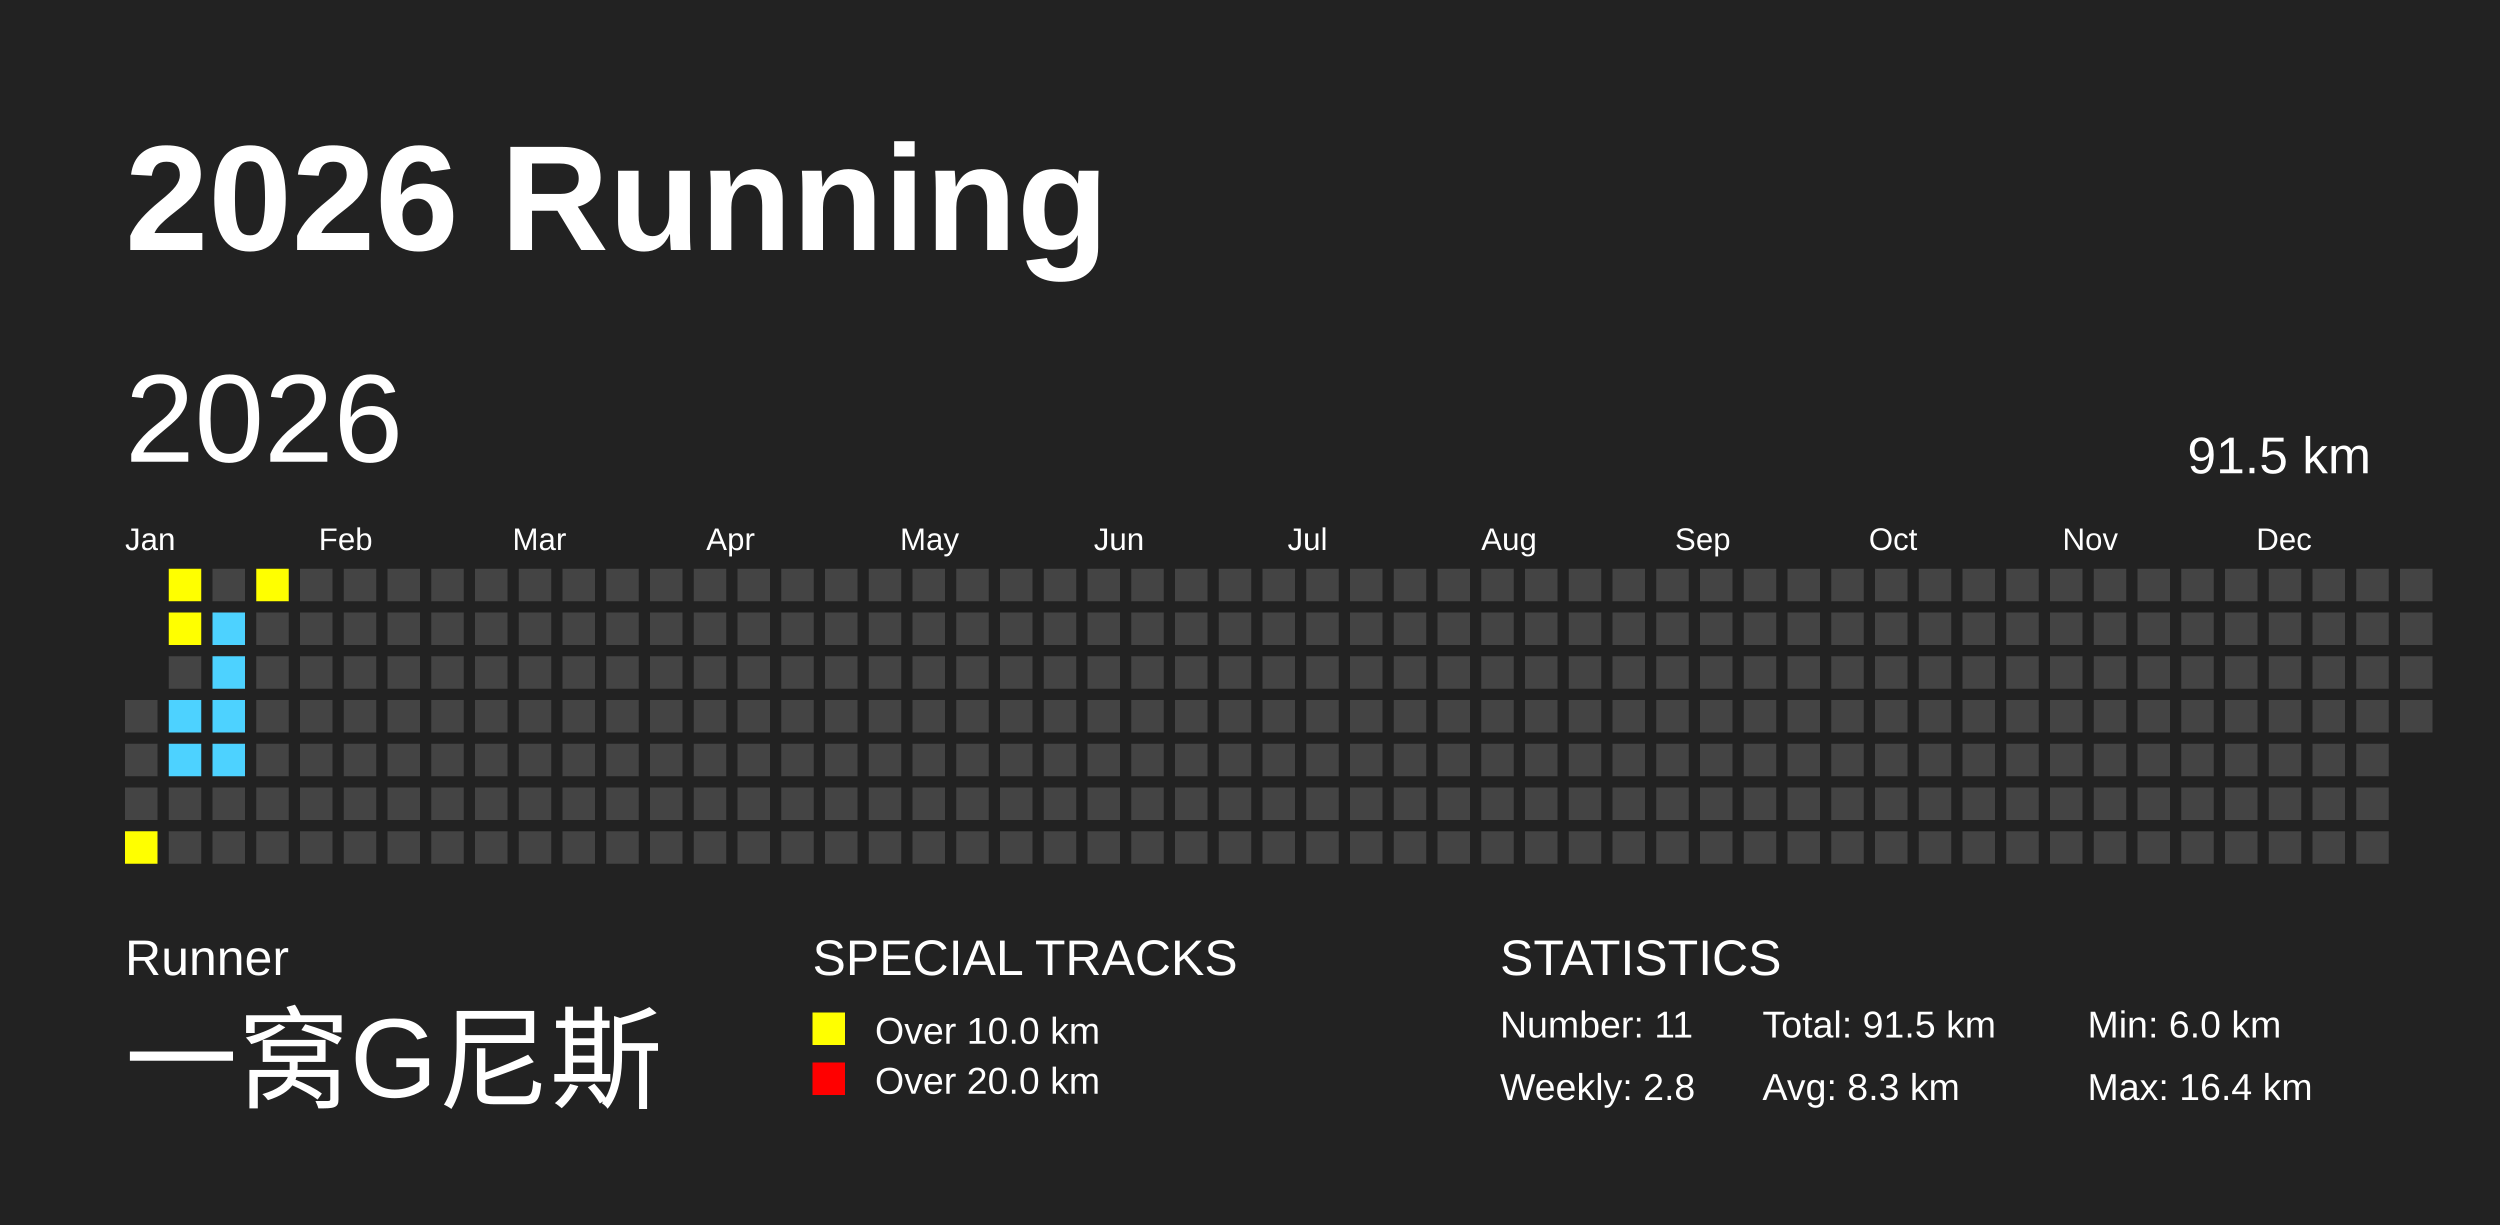
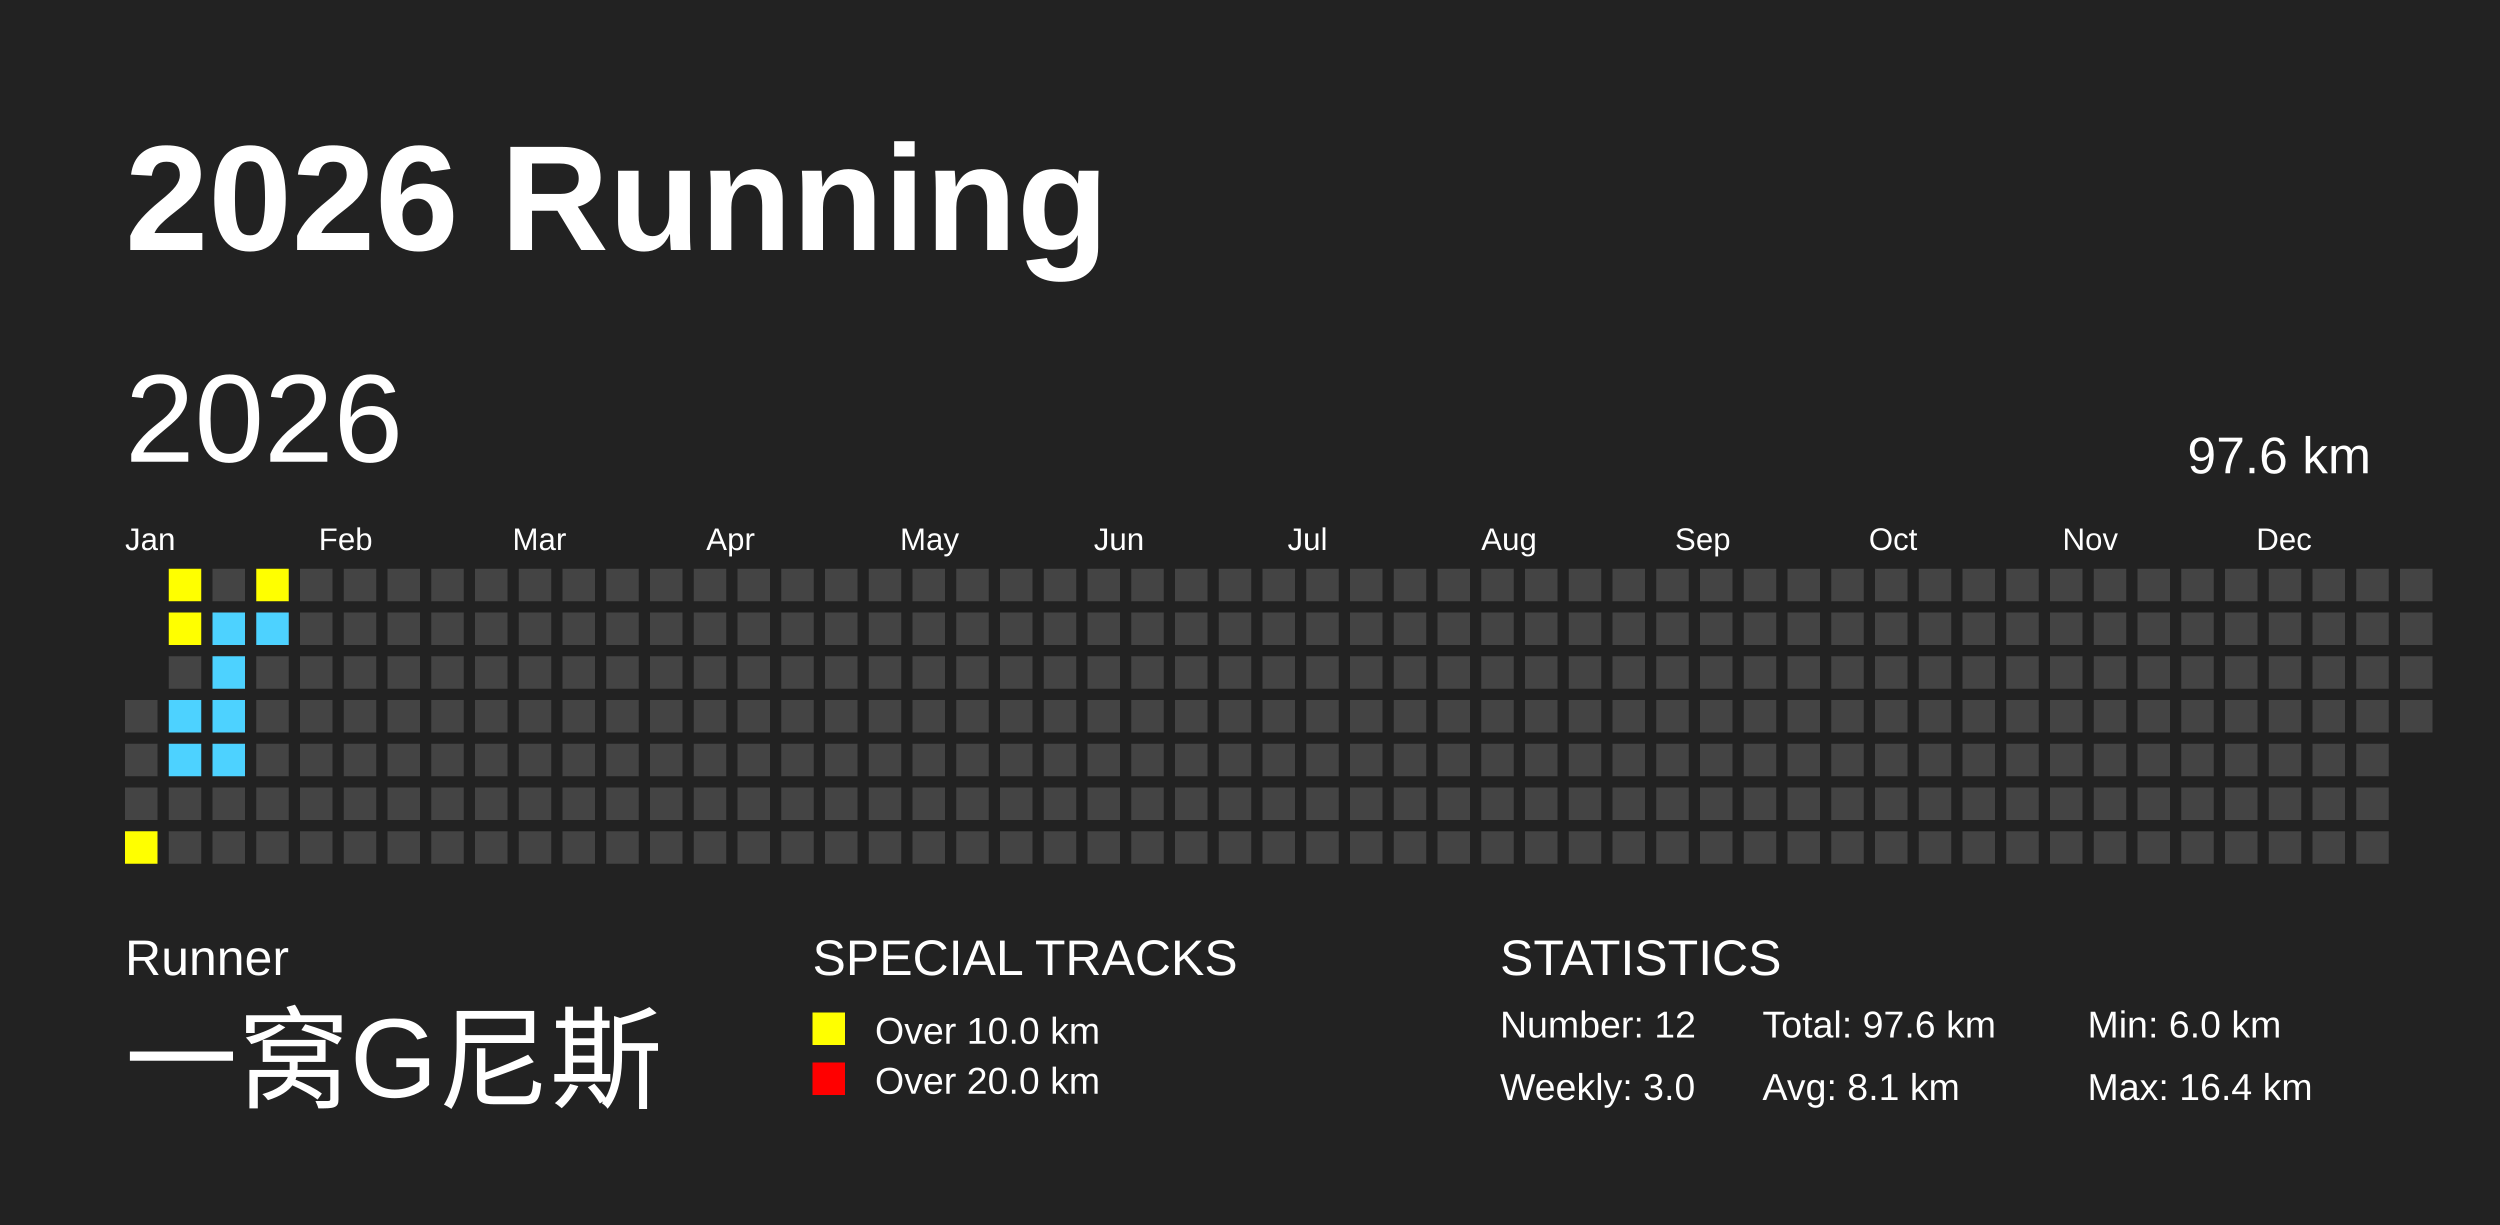
<svg xmlns="http://www.w3.org/2000/svg" baseProfile="full" height="98mm" version="1.1" viewBox="0,0,200,98" width="200mm">
  <defs />
  <rect fill="#222222" height="98" width="200" x="0" y="0" />
  <text fill="#FFFFFF" style="font-size:12px; font-family:Arial; font-weight:bold;" x="10" y="20">2026 Running</text>
  <text fill="#FFFFFF" style="font-size:4px; font-family:Arial" x="10" y="78">Runner</text>
  <text fill="#FFFFFF" style="font-size:9px; font-family:Arial" x="10" y="88">一窝G尼斯</text>
  <text fill="#FFFFFF" style="font-size:4px; font-family:Arial" x="65" y="78">SPECIAL TRACKS</text>
  <rect fill="yellow" height="2.6" width="2.6" x="65" y="81" />
  <text fill="#FFFFFF" style="font-size:3px; font-family:Arial" x="70" y="83.5">Over 10.0 km</text>
  <rect fill="red" height="2.6" width="2.6" x="65" y="85" />
  <text fill="#FFFFFF" style="font-size:3px; font-family:Arial" x="70" y="87.5">Over 20.0 km</text>
  <text fill="#FFFFFF" style="font-size:4px; font-family:Arial" x="120" y="78">STATISTICS</text>
-   <text fill="#FFFFFF" style="font-size:3px; font-family:Arial" x="120" y="83">Number: 11</text>
-   <text fill="#FFFFFF" style="font-size:3px; font-family:Arial" x="120" y="88">Weekly: 2.8</text>
-   <text fill="#FFFFFF" style="font-size:3px; font-family:Arial" x="141" y="83">Total: 91.5 km</text>
-   <text fill="#FFFFFF" style="font-size:3px; font-family:Arial" x="141" y="88">Avg: 8.3 km</text>
+   <text fill="#FFFFFF" style="font-size:3px; font-family:Arial" x="120" y="83">Number: 12</text>
+   <text fill="#FFFFFF" style="font-size:3px; font-family:Arial" x="120" y="88">Weekly: 3.0</text>
+   <text fill="#FFFFFF" style="font-size:3px; font-family:Arial" x="141" y="83">Total: 97.6 km</text>
+   <text fill="#FFFFFF" style="font-size:3px; font-family:Arial" x="141" y="88">Avg: 8.1 km</text>
  <text fill="#FFFFFF" style="font-size:3px; font-family:Arial" x="167" y="83">Min: 6.0 km</text>
  <text fill="#FFFFFF" style="font-size:3px; font-family:Arial" x="167" y="88">Max: 16.4 km</text>
  <text dominant-baseline="hanging" fill="#FFFFFF" style="font-size:10.0px; font-family:Arial;" x="10" y="30">2026</text>
-   <text dominant-baseline="hanging" fill="#FFFFFF" style="font-size:4.125px; font-family:Arial;" x="175" y="35">91.5 km</text>
+   <text dominant-baseline="hanging" fill="#FFFFFF" style="font-size:4.125px; font-family:Arial;" x="175" y="35">97.6 km</text>
  <text fill="#FFFFFF" style="font-size:2.5px; font-family:Arial" x="10.0" y="44">Jan</text>
  <text fill="#FFFFFF" style="font-size:2.5px; font-family:Arial" x="25.5" y="44">Feb</text>
  <text fill="#FFFFFF" style="font-size:2.5px; font-family:Arial" x="41.0" y="44">Mar</text>
  <text fill="#FFFFFF" style="font-size:2.5px; font-family:Arial" x="56.5" y="44">Apr</text>
  <text fill="#FFFFFF" style="font-size:2.5px; font-family:Arial" x="72.0" y="44">May</text>
  <text fill="#FFFFFF" style="font-size:2.5px; font-family:Arial" x="87.5" y="44">Jun</text>
  <text fill="#FFFFFF" style="font-size:2.5px; font-family:Arial" x="103.0" y="44">Jul</text>
  <text fill="#FFFFFF" style="font-size:2.5px; font-family:Arial" x="118.5" y="44">Aug</text>
  <text fill="#FFFFFF" style="font-size:2.5px; font-family:Arial" x="134.0" y="44">Sep</text>
  <text fill="#FFFFFF" style="font-size:2.5px; font-family:Arial" x="149.5" y="44">Oct</text>
  <text fill="#FFFFFF" style="font-size:2.5px; font-family:Arial" x="165.0" y="44">Nov</text>
  <text fill="#FFFFFF" style="font-size:2.5px; font-family:Arial" x="180.5" y="44">Dec</text>
  <rect fill="#444444" height="2.6" width="2.6" x="10.0" y="56.0" />
  <rect fill="#444444" height="2.6" width="2.6" x="10.0" y="59.5" />
  <rect fill="#444444" height="2.6" width="2.6" x="10.0" y="63.0" />
  <rect fill="yellow" height="2.6" width="2.6" x="10.0" y="66.5" />
  <rect fill="yellow" height="2.6" width="2.6" x="13.5" y="45.5" />
  <rect fill="yellow" height="2.6" width="2.6" x="13.5" y="49.0" />
  <rect fill="#444444" height="2.6" width="2.6" x="13.5" y="52.5" />
  <rect fill="#4DD2FF" height="2.6" width="2.6" x="13.5" y="56.0" />
  <rect fill="#4DD2FF" height="2.6" width="2.6" x="13.5" y="59.5" />
  <rect fill="#444444" height="2.6" width="2.6" x="13.5" y="63.0" />
  <rect fill="#444444" height="2.6" width="2.6" x="13.5" y="66.5" />
  <rect fill="#444444" height="2.6" width="2.6" x="17.0" y="45.5" />
  <rect fill="#4DD2FF" height="2.6" width="2.6" x="17.0" y="49.0" />
  <rect fill="#4DD2FF" height="2.6" width="2.6" x="17.0" y="52.5" />
  <rect fill="#4DD2FF" height="2.6" width="2.6" x="17.0" y="56.0" />
  <rect fill="#4DD2FF" height="2.6" width="2.6" x="17.0" y="59.5" />
  <rect fill="#444444" height="2.6" width="2.6" x="17.0" y="63.0" />
  <rect fill="#444444" height="2.6" width="2.6" x="17.0" y="66.5" />
  <rect fill="yellow" height="2.6" width="2.6" x="20.5" y="45.5" />
-   <rect fill="#444444" height="2.6" width="2.6" x="20.5" y="49.0" />
+   <rect fill="#4DD2FF" height="2.6" width="2.6" x="20.5" y="49.0" />
  <rect fill="#444444" height="2.6" width="2.6" x="20.5" y="52.5" />
  <rect fill="#444444" height="2.6" width="2.6" x="20.5" y="56.0" />
  <rect fill="#444444" height="2.6" width="2.6" x="20.5" y="59.5" />
  <rect fill="#444444" height="2.6" width="2.6" x="20.5" y="63.0" />
  <rect fill="#444444" height="2.6" width="2.6" x="20.5" y="66.5" />
  <rect fill="#444444" height="2.6" width="2.6" x="24.0" y="45.5" />
  <rect fill="#444444" height="2.6" width="2.6" x="24.0" y="49.0" />
  <rect fill="#444444" height="2.6" width="2.6" x="24.0" y="52.5" />
  <rect fill="#444444" height="2.6" width="2.6" x="24.0" y="56.0" />
  <rect fill="#444444" height="2.6" width="2.6" x="24.0" y="59.5" />
  <rect fill="#444444" height="2.6" width="2.6" x="24.0" y="63.0" />
  <rect fill="#444444" height="2.6" width="2.6" x="24.0" y="66.5" />
  <rect fill="#444444" height="2.6" width="2.6" x="27.5" y="45.5" />
  <rect fill="#444444" height="2.6" width="2.6" x="27.5" y="49.0" />
  <rect fill="#444444" height="2.6" width="2.6" x="27.5" y="52.5" />
  <rect fill="#444444" height="2.6" width="2.6" x="27.5" y="56.0" />
  <rect fill="#444444" height="2.6" width="2.6" x="27.5" y="59.5" />
  <rect fill="#444444" height="2.6" width="2.6" x="27.5" y="63.0" />
  <rect fill="#444444" height="2.6" width="2.6" x="27.5" y="66.5" />
  <rect fill="#444444" height="2.6" width="2.6" x="31.0" y="45.5" />
  <rect fill="#444444" height="2.6" width="2.6" x="31.0" y="49.0" />
  <rect fill="#444444" height="2.6" width="2.6" x="31.0" y="52.5" />
  <rect fill="#444444" height="2.6" width="2.6" x="31.0" y="56.0" />
  <rect fill="#444444" height="2.6" width="2.6" x="31.0" y="59.5" />
  <rect fill="#444444" height="2.6" width="2.6" x="31.0" y="63.0" />
  <rect fill="#444444" height="2.6" width="2.6" x="31.0" y="66.5" />
  <rect fill="#444444" height="2.6" width="2.6" x="34.5" y="45.5" />
  <rect fill="#444444" height="2.6" width="2.6" x="34.5" y="49.0" />
  <rect fill="#444444" height="2.6" width="2.6" x="34.5" y="52.5" />
  <rect fill="#444444" height="2.6" width="2.6" x="34.5" y="56.0" />
  <rect fill="#444444" height="2.6" width="2.6" x="34.5" y="59.5" />
  <rect fill="#444444" height="2.6" width="2.6" x="34.5" y="63.0" />
  <rect fill="#444444" height="2.6" width="2.6" x="34.5" y="66.5" />
  <rect fill="#444444" height="2.6" width="2.6" x="38.0" y="45.5" />
  <rect fill="#444444" height="2.6" width="2.6" x="38.0" y="49.0" />
  <rect fill="#444444" height="2.6" width="2.6" x="38.0" y="52.5" />
  <rect fill="#444444" height="2.6" width="2.6" x="38.0" y="56.0" />
  <rect fill="#444444" height="2.6" width="2.6" x="38.0" y="59.5" />
  <rect fill="#444444" height="2.6" width="2.6" x="38.0" y="63.0" />
  <rect fill="#444444" height="2.6" width="2.6" x="38.0" y="66.5" />
  <rect fill="#444444" height="2.6" width="2.6" x="41.5" y="45.5" />
  <rect fill="#444444" height="2.6" width="2.6" x="41.5" y="49.0" />
  <rect fill="#444444" height="2.6" width="2.6" x="41.5" y="52.5" />
  <rect fill="#444444" height="2.6" width="2.6" x="41.5" y="56.0" />
  <rect fill="#444444" height="2.6" width="2.6" x="41.5" y="59.5" />
  <rect fill="#444444" height="2.6" width="2.6" x="41.5" y="63.0" />
  <rect fill="#444444" height="2.6" width="2.6" x="41.5" y="66.5" />
  <rect fill="#444444" height="2.6" width="2.6" x="45.0" y="45.5" />
  <rect fill="#444444" height="2.6" width="2.6" x="45.0" y="49.0" />
  <rect fill="#444444" height="2.6" width="2.6" x="45.0" y="52.5" />
  <rect fill="#444444" height="2.6" width="2.6" x="45.0" y="56.0" />
  <rect fill="#444444" height="2.6" width="2.6" x="45.0" y="59.5" />
  <rect fill="#444444" height="2.6" width="2.6" x="45.0" y="63.0" />
  <rect fill="#444444" height="2.6" width="2.6" x="45.0" y="66.5" />
  <rect fill="#444444" height="2.6" width="2.6" x="48.5" y="45.5" />
  <rect fill="#444444" height="2.6" width="2.6" x="48.5" y="49.0" />
  <rect fill="#444444" height="2.6" width="2.6" x="48.5" y="52.5" />
  <rect fill="#444444" height="2.6" width="2.6" x="48.5" y="56.0" />
  <rect fill="#444444" height="2.6" width="2.6" x="48.5" y="59.5" />
  <rect fill="#444444" height="2.6" width="2.6" x="48.5" y="63.0" />
  <rect fill="#444444" height="2.6" width="2.6" x="48.5" y="66.5" />
  <rect fill="#444444" height="2.6" width="2.6" x="52.0" y="45.5" />
  <rect fill="#444444" height="2.6" width="2.6" x="52.0" y="49.0" />
  <rect fill="#444444" height="2.6" width="2.6" x="52.0" y="52.5" />
  <rect fill="#444444" height="2.6" width="2.6" x="52.0" y="56.0" />
  <rect fill="#444444" height="2.6" width="2.6" x="52.0" y="59.5" />
  <rect fill="#444444" height="2.6" width="2.6" x="52.0" y="63.0" />
  <rect fill="#444444" height="2.6" width="2.6" x="52.0" y="66.5" />
  <rect fill="#444444" height="2.6" width="2.6" x="55.5" y="45.5" />
  <rect fill="#444444" height="2.6" width="2.6" x="55.5" y="49.0" />
  <rect fill="#444444" height="2.6" width="2.6" x="55.5" y="52.5" />
  <rect fill="#444444" height="2.6" width="2.6" x="55.5" y="56.0" />
  <rect fill="#444444" height="2.6" width="2.6" x="55.5" y="59.5" />
  <rect fill="#444444" height="2.6" width="2.6" x="55.5" y="63.0" />
  <rect fill="#444444" height="2.6" width="2.6" x="55.5" y="66.5" />
  <rect fill="#444444" height="2.6" width="2.6" x="59.0" y="45.5" />
  <rect fill="#444444" height="2.6" width="2.6" x="59.0" y="49.0" />
  <rect fill="#444444" height="2.6" width="2.6" x="59.0" y="52.5" />
  <rect fill="#444444" height="2.6" width="2.6" x="59.0" y="56.0" />
  <rect fill="#444444" height="2.6" width="2.6" x="59.0" y="59.5" />
  <rect fill="#444444" height="2.6" width="2.6" x="59.0" y="63.0" />
  <rect fill="#444444" height="2.6" width="2.6" x="59.0" y="66.5" />
  <rect fill="#444444" height="2.6" width="2.6" x="62.5" y="45.5" />
  <rect fill="#444444" height="2.6" width="2.6" x="62.5" y="49.0" />
  <rect fill="#444444" height="2.6" width="2.6" x="62.5" y="52.5" />
  <rect fill="#444444" height="2.6" width="2.6" x="62.5" y="56.0" />
  <rect fill="#444444" height="2.6" width="2.6" x="62.5" y="59.5" />
  <rect fill="#444444" height="2.6" width="2.6" x="62.5" y="63.0" />
  <rect fill="#444444" height="2.6" width="2.6" x="62.5" y="66.5" />
  <rect fill="#444444" height="2.6" width="2.6" x="66.0" y="45.5" />
  <rect fill="#444444" height="2.6" width="2.6" x="66.0" y="49.0" />
  <rect fill="#444444" height="2.6" width="2.6" x="66.0" y="52.5" />
  <rect fill="#444444" height="2.6" width="2.6" x="66.0" y="56.0" />
  <rect fill="#444444" height="2.6" width="2.6" x="66.0" y="59.5" />
  <rect fill="#444444" height="2.6" width="2.6" x="66.0" y="63.0" />
  <rect fill="#444444" height="2.6" width="2.6" x="66.0" y="66.5" />
  <rect fill="#444444" height="2.6" width="2.6" x="69.5" y="45.5" />
  <rect fill="#444444" height="2.6" width="2.6" x="69.5" y="49.0" />
  <rect fill="#444444" height="2.6" width="2.6" x="69.5" y="52.5" />
  <rect fill="#444444" height="2.6" width="2.6" x="69.5" y="56.0" />
  <rect fill="#444444" height="2.6" width="2.6" x="69.5" y="59.5" />
  <rect fill="#444444" height="2.6" width="2.6" x="69.5" y="63.0" />
  <rect fill="#444444" height="2.6" width="2.6" x="69.5" y="66.5" />
  <rect fill="#444444" height="2.6" width="2.6" x="73.0" y="45.5" />
  <rect fill="#444444" height="2.6" width="2.6" x="73.0" y="49.0" />
  <rect fill="#444444" height="2.6" width="2.6" x="73.0" y="52.5" />
  <rect fill="#444444" height="2.6" width="2.6" x="73.0" y="56.0" />
  <rect fill="#444444" height="2.6" width="2.6" x="73.0" y="59.5" />
  <rect fill="#444444" height="2.6" width="2.6" x="73.0" y="63.0" />
  <rect fill="#444444" height="2.6" width="2.6" x="73.0" y="66.5" />
  <rect fill="#444444" height="2.6" width="2.6" x="76.5" y="45.5" />
  <rect fill="#444444" height="2.6" width="2.6" x="76.5" y="49.0" />
  <rect fill="#444444" height="2.6" width="2.6" x="76.5" y="52.5" />
  <rect fill="#444444" height="2.6" width="2.6" x="76.5" y="56.0" />
  <rect fill="#444444" height="2.6" width="2.6" x="76.5" y="59.5" />
  <rect fill="#444444" height="2.6" width="2.6" x="76.5" y="63.0" />
  <rect fill="#444444" height="2.6" width="2.6" x="76.5" y="66.5" />
  <rect fill="#444444" height="2.6" width="2.6" x="80.0" y="45.5" />
  <rect fill="#444444" height="2.6" width="2.6" x="80.0" y="49.0" />
  <rect fill="#444444" height="2.6" width="2.6" x="80.0" y="52.5" />
  <rect fill="#444444" height="2.6" width="2.6" x="80.0" y="56.0" />
  <rect fill="#444444" height="2.6" width="2.6" x="80.0" y="59.5" />
  <rect fill="#444444" height="2.6" width="2.6" x="80.0" y="63.0" />
  <rect fill="#444444" height="2.6" width="2.6" x="80.0" y="66.5" />
  <rect fill="#444444" height="2.6" width="2.6" x="83.5" y="45.5" />
  <rect fill="#444444" height="2.6" width="2.6" x="83.5" y="49.0" />
  <rect fill="#444444" height="2.6" width="2.6" x="83.5" y="52.5" />
  <rect fill="#444444" height="2.6" width="2.6" x="83.5" y="56.0" />
  <rect fill="#444444" height="2.6" width="2.6" x="83.5" y="59.5" />
  <rect fill="#444444" height="2.6" width="2.6" x="83.5" y="63.0" />
  <rect fill="#444444" height="2.6" width="2.6" x="83.5" y="66.5" />
  <rect fill="#444444" height="2.6" width="2.6" x="87.0" y="45.5" />
  <rect fill="#444444" height="2.6" width="2.6" x="87.0" y="49.0" />
  <rect fill="#444444" height="2.6" width="2.6" x="87.0" y="52.5" />
  <rect fill="#444444" height="2.6" width="2.6" x="87.0" y="56.0" />
  <rect fill="#444444" height="2.6" width="2.6" x="87.0" y="59.5" />
  <rect fill="#444444" height="2.6" width="2.6" x="87.0" y="63.0" />
  <rect fill="#444444" height="2.6" width="2.6" x="87.0" y="66.5" />
  <rect fill="#444444" height="2.6" width="2.6" x="90.5" y="45.5" />
  <rect fill="#444444" height="2.6" width="2.6" x="90.5" y="49.0" />
  <rect fill="#444444" height="2.6" width="2.6" x="90.5" y="52.5" />
  <rect fill="#444444" height="2.6" width="2.6" x="90.5" y="56.0" />
  <rect fill="#444444" height="2.6" width="2.6" x="90.5" y="59.5" />
  <rect fill="#444444" height="2.6" width="2.6" x="90.5" y="63.0" />
  <rect fill="#444444" height="2.6" width="2.6" x="90.5" y="66.5" />
  <rect fill="#444444" height="2.6" width="2.6" x="94.0" y="45.5" />
  <rect fill="#444444" height="2.6" width="2.6" x="94.0" y="49.0" />
  <rect fill="#444444" height="2.6" width="2.6" x="94.0" y="52.5" />
  <rect fill="#444444" height="2.6" width="2.6" x="94.0" y="56.0" />
  <rect fill="#444444" height="2.6" width="2.6" x="94.0" y="59.5" />
  <rect fill="#444444" height="2.6" width="2.6" x="94.0" y="63.0" />
  <rect fill="#444444" height="2.6" width="2.6" x="94.0" y="66.5" />
  <rect fill="#444444" height="2.6" width="2.6" x="97.5" y="45.5" />
  <rect fill="#444444" height="2.6" width="2.6" x="97.5" y="49.0" />
  <rect fill="#444444" height="2.6" width="2.6" x="97.5" y="52.5" />
  <rect fill="#444444" height="2.6" width="2.6" x="97.5" y="56.0" />
  <rect fill="#444444" height="2.6" width="2.6" x="97.5" y="59.5" />
  <rect fill="#444444" height="2.6" width="2.6" x="97.5" y="63.0" />
  <rect fill="#444444" height="2.6" width="2.6" x="97.5" y="66.5" />
  <rect fill="#444444" height="2.6" width="2.6" x="101.0" y="45.5" />
  <rect fill="#444444" height="2.6" width="2.6" x="101.0" y="49.0" />
  <rect fill="#444444" height="2.6" width="2.6" x="101.0" y="52.5" />
  <rect fill="#444444" height="2.6" width="2.6" x="101.0" y="56.0" />
  <rect fill="#444444" height="2.6" width="2.6" x="101.0" y="59.5" />
  <rect fill="#444444" height="2.6" width="2.6" x="101.0" y="63.0" />
  <rect fill="#444444" height="2.6" width="2.6" x="101.0" y="66.5" />
  <rect fill="#444444" height="2.6" width="2.6" x="104.5" y="45.5" />
  <rect fill="#444444" height="2.6" width="2.6" x="104.5" y="49.0" />
  <rect fill="#444444" height="2.6" width="2.6" x="104.5" y="52.5" />
  <rect fill="#444444" height="2.6" width="2.6" x="104.5" y="56.0" />
  <rect fill="#444444" height="2.6" width="2.6" x="104.5" y="59.5" />
  <rect fill="#444444" height="2.6" width="2.6" x="104.5" y="63.0" />
  <rect fill="#444444" height="2.6" width="2.6" x="104.5" y="66.5" />
  <rect fill="#444444" height="2.6" width="2.6" x="108.0" y="45.5" />
  <rect fill="#444444" height="2.6" width="2.6" x="108.0" y="49.0" />
  <rect fill="#444444" height="2.6" width="2.6" x="108.0" y="52.5" />
  <rect fill="#444444" height="2.6" width="2.6" x="108.0" y="56.0" />
  <rect fill="#444444" height="2.6" width="2.6" x="108.0" y="59.5" />
  <rect fill="#444444" height="2.6" width="2.6" x="108.0" y="63.0" />
  <rect fill="#444444" height="2.6" width="2.6" x="108.0" y="66.5" />
  <rect fill="#444444" height="2.6" width="2.6" x="111.5" y="45.5" />
  <rect fill="#444444" height="2.6" width="2.6" x="111.5" y="49.0" />
  <rect fill="#444444" height="2.6" width="2.6" x="111.5" y="52.5" />
  <rect fill="#444444" height="2.6" width="2.6" x="111.5" y="56.0" />
  <rect fill="#444444" height="2.6" width="2.6" x="111.5" y="59.5" />
  <rect fill="#444444" height="2.6" width="2.6" x="111.5" y="63.0" />
  <rect fill="#444444" height="2.6" width="2.6" x="111.5" y="66.5" />
  <rect fill="#444444" height="2.6" width="2.6" x="115.0" y="45.5" />
  <rect fill="#444444" height="2.6" width="2.6" x="115.0" y="49.0" />
  <rect fill="#444444" height="2.6" width="2.6" x="115.0" y="52.5" />
  <rect fill="#444444" height="2.6" width="2.6" x="115.0" y="56.0" />
  <rect fill="#444444" height="2.6" width="2.6" x="115.0" y="59.5" />
  <rect fill="#444444" height="2.6" width="2.6" x="115.0" y="63.0" />
  <rect fill="#444444" height="2.6" width="2.6" x="115.0" y="66.5" />
  <rect fill="#444444" height="2.6" width="2.6" x="118.5" y="45.5" />
  <rect fill="#444444" height="2.6" width="2.6" x="118.5" y="49.0" />
  <rect fill="#444444" height="2.6" width="2.6" x="118.5" y="52.5" />
  <rect fill="#444444" height="2.6" width="2.6" x="118.5" y="56.0" />
  <rect fill="#444444" height="2.6" width="2.6" x="118.5" y="59.5" />
  <rect fill="#444444" height="2.6" width="2.6" x="118.5" y="63.0" />
  <rect fill="#444444" height="2.6" width="2.6" x="118.5" y="66.5" />
  <rect fill="#444444" height="2.6" width="2.6" x="122.0" y="45.5" />
  <rect fill="#444444" height="2.6" width="2.6" x="122.0" y="49.0" />
  <rect fill="#444444" height="2.6" width="2.6" x="122.0" y="52.5" />
  <rect fill="#444444" height="2.6" width="2.6" x="122.0" y="56.0" />
  <rect fill="#444444" height="2.6" width="2.6" x="122.0" y="59.5" />
  <rect fill="#444444" height="2.6" width="2.6" x="122.0" y="63.0" />
  <rect fill="#444444" height="2.6" width="2.6" x="122.0" y="66.5" />
  <rect fill="#444444" height="2.6" width="2.6" x="125.5" y="45.5" />
  <rect fill="#444444" height="2.6" width="2.6" x="125.5" y="49.0" />
  <rect fill="#444444" height="2.6" width="2.6" x="125.5" y="52.5" />
  <rect fill="#444444" height="2.6" width="2.6" x="125.5" y="56.0" />
  <rect fill="#444444" height="2.6" width="2.6" x="125.5" y="59.5" />
  <rect fill="#444444" height="2.6" width="2.6" x="125.5" y="63.0" />
  <rect fill="#444444" height="2.6" width="2.6" x="125.5" y="66.5" />
  <rect fill="#444444" height="2.6" width="2.6" x="129.0" y="45.5" />
  <rect fill="#444444" height="2.6" width="2.6" x="129.0" y="49.0" />
  <rect fill="#444444" height="2.6" width="2.6" x="129.0" y="52.5" />
  <rect fill="#444444" height="2.6" width="2.6" x="129.0" y="56.0" />
  <rect fill="#444444" height="2.6" width="2.6" x="129.0" y="59.5" />
  <rect fill="#444444" height="2.6" width="2.6" x="129.0" y="63.0" />
  <rect fill="#444444" height="2.6" width="2.6" x="129.0" y="66.5" />
  <rect fill="#444444" height="2.6" width="2.6" x="132.5" y="45.5" />
  <rect fill="#444444" height="2.6" width="2.6" x="132.5" y="49.0" />
  <rect fill="#444444" height="2.6" width="2.6" x="132.5" y="52.5" />
  <rect fill="#444444" height="2.6" width="2.6" x="132.5" y="56.0" />
  <rect fill="#444444" height="2.6" width="2.6" x="132.5" y="59.5" />
  <rect fill="#444444" height="2.6" width="2.6" x="132.5" y="63.0" />
  <rect fill="#444444" height="2.6" width="2.6" x="132.5" y="66.5" />
  <rect fill="#444444" height="2.6" width="2.6" x="136.0" y="45.5" />
  <rect fill="#444444" height="2.6" width="2.6" x="136.0" y="49.0" />
  <rect fill="#444444" height="2.6" width="2.6" x="136.0" y="52.5" />
  <rect fill="#444444" height="2.6" width="2.6" x="136.0" y="56.0" />
  <rect fill="#444444" height="2.6" width="2.6" x="136.0" y="59.5" />
  <rect fill="#444444" height="2.6" width="2.6" x="136.0" y="63.0" />
  <rect fill="#444444" height="2.6" width="2.6" x="136.0" y="66.5" />
  <rect fill="#444444" height="2.6" width="2.6" x="139.5" y="45.5" />
  <rect fill="#444444" height="2.6" width="2.6" x="139.5" y="49.0" />
  <rect fill="#444444" height="2.6" width="2.6" x="139.5" y="52.5" />
  <rect fill="#444444" height="2.6" width="2.6" x="139.5" y="56.0" />
  <rect fill="#444444" height="2.6" width="2.6" x="139.5" y="59.5" />
  <rect fill="#444444" height="2.6" width="2.6" x="139.5" y="63.0" />
  <rect fill="#444444" height="2.6" width="2.6" x="139.5" y="66.5" />
  <rect fill="#444444" height="2.6" width="2.6" x="143.0" y="45.5" />
  <rect fill="#444444" height="2.6" width="2.6" x="143.0" y="49.0" />
  <rect fill="#444444" height="2.6" width="2.6" x="143.0" y="52.5" />
  <rect fill="#444444" height="2.6" width="2.6" x="143.0" y="56.0" />
  <rect fill="#444444" height="2.6" width="2.6" x="143.0" y="59.5" />
  <rect fill="#444444" height="2.6" width="2.6" x="143.0" y="63.0" />
  <rect fill="#444444" height="2.6" width="2.6" x="143.0" y="66.5" />
  <rect fill="#444444" height="2.6" width="2.6" x="146.5" y="45.5" />
  <rect fill="#444444" height="2.6" width="2.6" x="146.5" y="49.0" />
  <rect fill="#444444" height="2.6" width="2.6" x="146.5" y="52.5" />
  <rect fill="#444444" height="2.6" width="2.6" x="146.5" y="56.0" />
  <rect fill="#444444" height="2.6" width="2.6" x="146.5" y="59.5" />
  <rect fill="#444444" height="2.6" width="2.6" x="146.5" y="63.0" />
  <rect fill="#444444" height="2.6" width="2.6" x="146.5" y="66.5" />
  <rect fill="#444444" height="2.6" width="2.6" x="150.0" y="45.5" />
  <rect fill="#444444" height="2.6" width="2.6" x="150.0" y="49.0" />
  <rect fill="#444444" height="2.6" width="2.6" x="150.0" y="52.5" />
  <rect fill="#444444" height="2.6" width="2.6" x="150.0" y="56.0" />
  <rect fill="#444444" height="2.6" width="2.6" x="150.0" y="59.5" />
  <rect fill="#444444" height="2.6" width="2.6" x="150.0" y="63.0" />
  <rect fill="#444444" height="2.6" width="2.6" x="150.0" y="66.5" />
  <rect fill="#444444" height="2.6" width="2.6" x="153.5" y="45.5" />
  <rect fill="#444444" height="2.6" width="2.6" x="153.5" y="49.0" />
  <rect fill="#444444" height="2.6" width="2.6" x="153.5" y="52.5" />
  <rect fill="#444444" height="2.6" width="2.6" x="153.5" y="56.0" />
  <rect fill="#444444" height="2.6" width="2.6" x="153.5" y="59.5" />
  <rect fill="#444444" height="2.6" width="2.6" x="153.5" y="63.0" />
  <rect fill="#444444" height="2.6" width="2.6" x="153.5" y="66.5" />
  <rect fill="#444444" height="2.6" width="2.6" x="157.0" y="45.5" />
  <rect fill="#444444" height="2.6" width="2.6" x="157.0" y="49.0" />
  <rect fill="#444444" height="2.6" width="2.6" x="157.0" y="52.5" />
  <rect fill="#444444" height="2.6" width="2.6" x="157.0" y="56.0" />
  <rect fill="#444444" height="2.6" width="2.6" x="157.0" y="59.5" />
  <rect fill="#444444" height="2.6" width="2.6" x="157.0" y="63.0" />
  <rect fill="#444444" height="2.6" width="2.6" x="157.0" y="66.5" />
  <rect fill="#444444" height="2.6" width="2.6" x="160.5" y="45.5" />
  <rect fill="#444444" height="2.6" width="2.6" x="160.5" y="49.0" />
  <rect fill="#444444" height="2.6" width="2.6" x="160.5" y="52.5" />
  <rect fill="#444444" height="2.6" width="2.6" x="160.5" y="56.0" />
  <rect fill="#444444" height="2.6" width="2.6" x="160.5" y="59.5" />
  <rect fill="#444444" height="2.6" width="2.6" x="160.5" y="63.0" />
  <rect fill="#444444" height="2.6" width="2.6" x="160.5" y="66.5" />
  <rect fill="#444444" height="2.6" width="2.6" x="164.0" y="45.5" />
  <rect fill="#444444" height="2.6" width="2.6" x="164.0" y="49.0" />
  <rect fill="#444444" height="2.6" width="2.6" x="164.0" y="52.5" />
  <rect fill="#444444" height="2.6" width="2.6" x="164.0" y="56.0" />
  <rect fill="#444444" height="2.6" width="2.6" x="164.0" y="59.5" />
  <rect fill="#444444" height="2.6" width="2.6" x="164.0" y="63.0" />
  <rect fill="#444444" height="2.6" width="2.6" x="164.0" y="66.5" />
  <rect fill="#444444" height="2.6" width="2.6" x="167.5" y="45.5" />
  <rect fill="#444444" height="2.6" width="2.6" x="167.5" y="49.0" />
  <rect fill="#444444" height="2.6" width="2.6" x="167.5" y="52.5" />
  <rect fill="#444444" height="2.6" width="2.6" x="167.5" y="56.0" />
  <rect fill="#444444" height="2.6" width="2.6" x="167.5" y="59.5" />
  <rect fill="#444444" height="2.6" width="2.6" x="167.5" y="63.0" />
  <rect fill="#444444" height="2.6" width="2.6" x="167.5" y="66.5" />
  <rect fill="#444444" height="2.6" width="2.6" x="171.0" y="45.5" />
  <rect fill="#444444" height="2.6" width="2.6" x="171.0" y="49.0" />
  <rect fill="#444444" height="2.6" width="2.6" x="171.0" y="52.5" />
  <rect fill="#444444" height="2.6" width="2.6" x="171.0" y="56.0" />
  <rect fill="#444444" height="2.6" width="2.6" x="171.0" y="59.5" />
  <rect fill="#444444" height="2.6" width="2.6" x="171.0" y="63.0" />
  <rect fill="#444444" height="2.6" width="2.6" x="171.0" y="66.5" />
  <rect fill="#444444" height="2.6" width="2.6" x="174.5" y="45.5" />
  <rect fill="#444444" height="2.6" width="2.6" x="174.5" y="49.0" />
  <rect fill="#444444" height="2.6" width="2.6" x="174.5" y="52.5" />
  <rect fill="#444444" height="2.6" width="2.6" x="174.5" y="56.0" />
  <rect fill="#444444" height="2.6" width="2.6" x="174.5" y="59.5" />
  <rect fill="#444444" height="2.6" width="2.6" x="174.5" y="63.0" />
  <rect fill="#444444" height="2.6" width="2.6" x="174.5" y="66.5" />
  <rect fill="#444444" height="2.6" width="2.6" x="178.0" y="45.5" />
  <rect fill="#444444" height="2.6" width="2.6" x="178.0" y="49.0" />
  <rect fill="#444444" height="2.6" width="2.6" x="178.0" y="52.5" />
  <rect fill="#444444" height="2.6" width="2.6" x="178.0" y="56.0" />
  <rect fill="#444444" height="2.6" width="2.6" x="178.0" y="59.5" />
  <rect fill="#444444" height="2.6" width="2.6" x="178.0" y="63.0" />
  <rect fill="#444444" height="2.6" width="2.6" x="178.0" y="66.5" />
  <rect fill="#444444" height="2.6" width="2.6" x="181.5" y="45.5" />
  <rect fill="#444444" height="2.6" width="2.6" x="181.5" y="49.0" />
  <rect fill="#444444" height="2.6" width="2.6" x="181.5" y="52.5" />
  <rect fill="#444444" height="2.6" width="2.6" x="181.5" y="56.0" />
  <rect fill="#444444" height="2.6" width="2.6" x="181.5" y="59.5" />
  <rect fill="#444444" height="2.6" width="2.6" x="181.5" y="63.0" />
  <rect fill="#444444" height="2.6" width="2.6" x="181.5" y="66.5" />
  <rect fill="#444444" height="2.6" width="2.6" x="185.0" y="45.5" />
  <rect fill="#444444" height="2.6" width="2.6" x="185.0" y="49.0" />
  <rect fill="#444444" height="2.6" width="2.6" x="185.0" y="52.5" />
  <rect fill="#444444" height="2.6" width="2.6" x="185.0" y="56.0" />
  <rect fill="#444444" height="2.6" width="2.6" x="185.0" y="59.5" />
  <rect fill="#444444" height="2.6" width="2.6" x="185.0" y="63.0" />
  <rect fill="#444444" height="2.6" width="2.6" x="185.0" y="66.5" />
  <rect fill="#444444" height="2.6" width="2.6" x="188.5" y="45.5" />
  <rect fill="#444444" height="2.6" width="2.6" x="188.5" y="49.0" />
  <rect fill="#444444" height="2.6" width="2.6" x="188.5" y="52.5" />
  <rect fill="#444444" height="2.6" width="2.6" x="188.5" y="56.0" />
  <rect fill="#444444" height="2.6" width="2.6" x="188.5" y="59.5" />
  <rect fill="#444444" height="2.6" width="2.6" x="188.5" y="63.0" />
  <rect fill="#444444" height="2.6" width="2.6" x="188.5" y="66.5" />
  <rect fill="#444444" height="2.6" width="2.6" x="192.0" y="45.5" />
  <rect fill="#444444" height="2.6" width="2.6" x="192.0" y="49.0" />
  <rect fill="#444444" height="2.6" width="2.6" x="192.0" y="52.5" />
  <rect fill="#444444" height="2.6" width="2.6" x="192.0" y="56.0" />
</svg>
